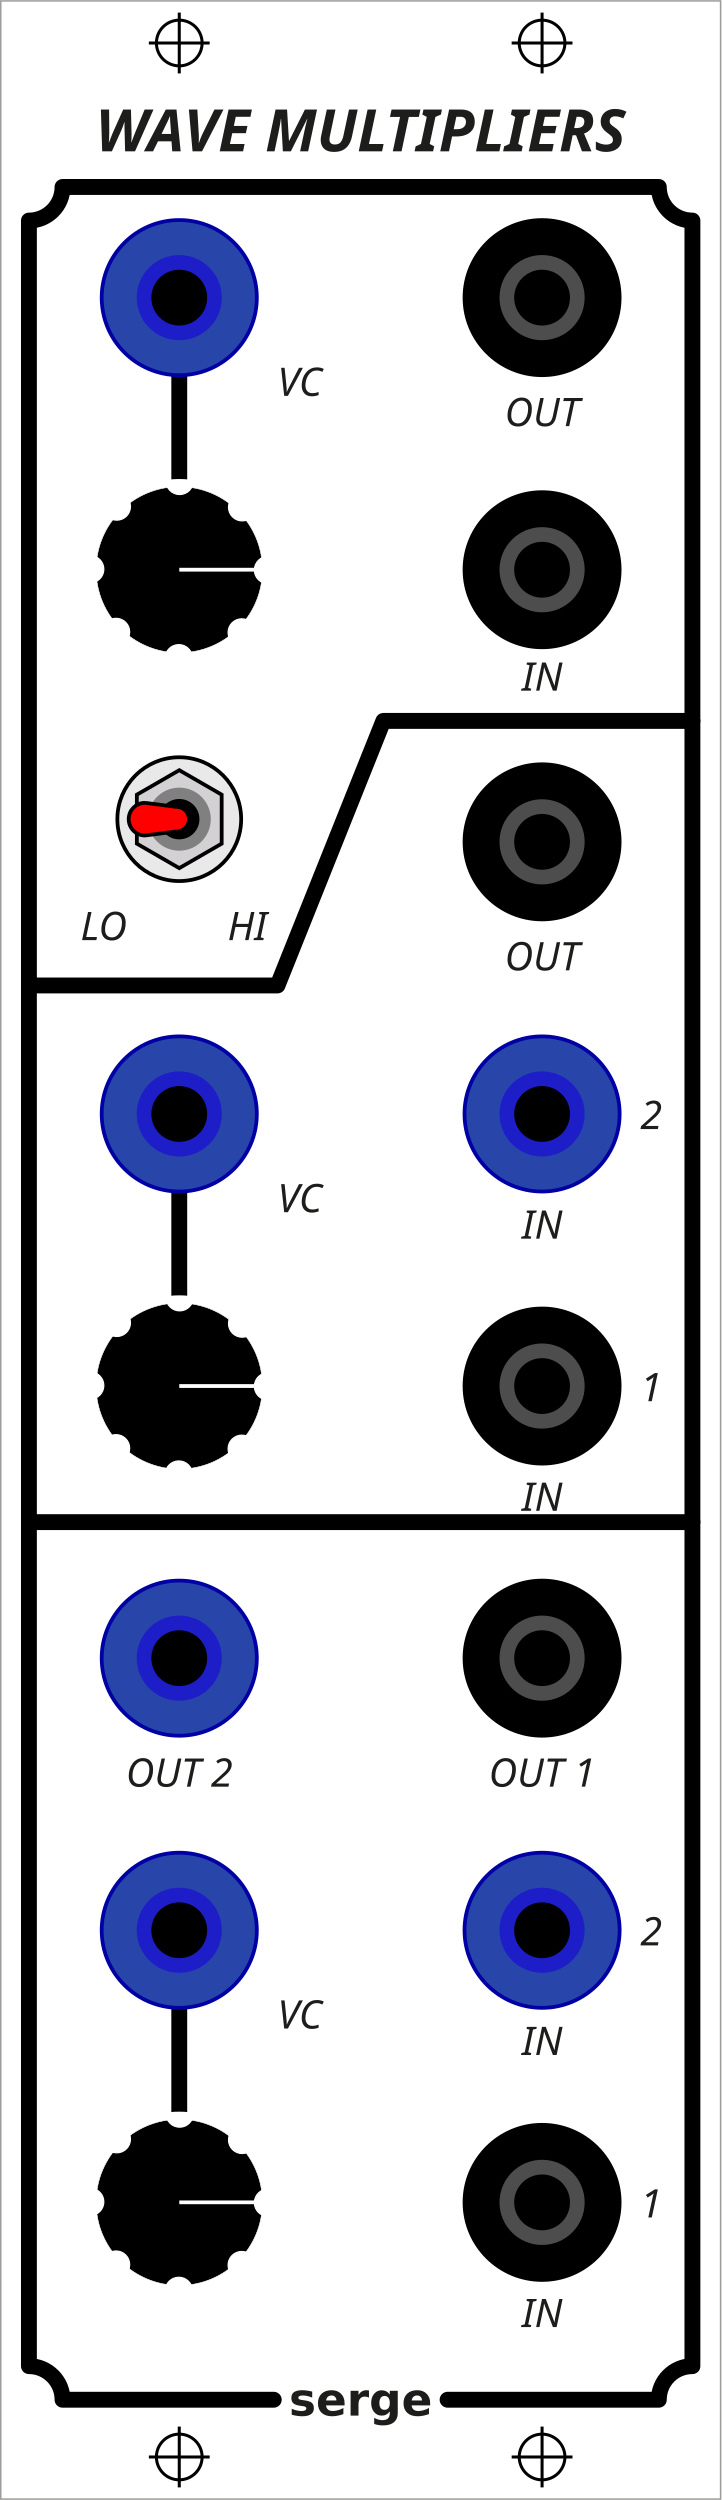
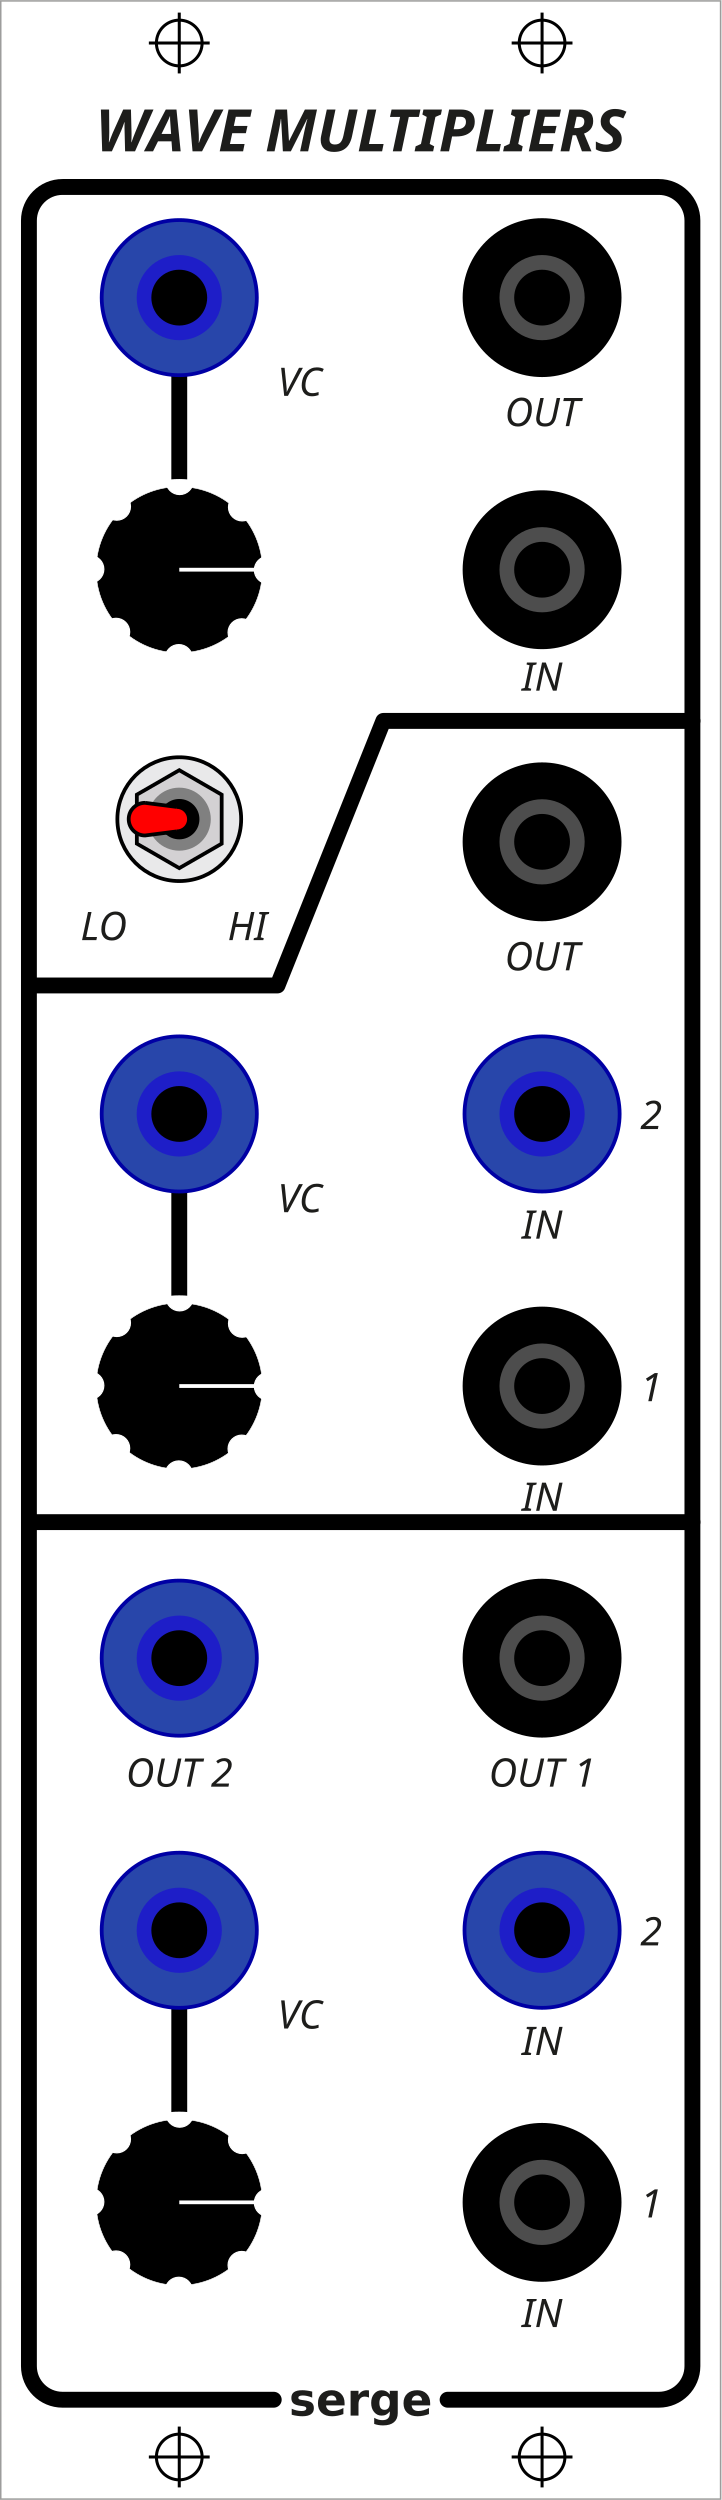
<svg xmlns="http://www.w3.org/2000/svg" xmlns:xlink="http://www.w3.org/1999/xlink" viewBox="0 0 190.866 661.417" height="6.89in" width="1.988in" xml:space="preserve" id="svg-serge" version="1.1">
  <defs id="defs-serge">
    <clipPath id="XMLID_3_-2-2-8-3-0-1-2">
      <use id="use7823-3-2-4-9-0-0" xlink:href="#XMLID_1_" x="0" y="0" width="100%" height="100%" />
    </clipPath>
    <circle id="XMLID_1_" cx="20.975" cy="20.926" r="18.024" />
  </defs>
  <g id="layer-Background">
    <rect id="background-white" x="0" y="0" width="190.866" height="661.417" style="fill:#ffffff;fill-opacity:1;stroke:none" />
    <rect x="0.2" y="0.2" width="190.466" height="661.017" style="fill:none;stroke:#9d9d9c;stroke-width:0.4" />
  </g>
  <g id="layer-Linework" transform="translate(-48.5669 -5.2913)">
-     <path d="M 167.000,640.221 L 222.890,640.221 A 8.89,8.89 0 0 1 231.780,631.332 L 231.780,63.611 A 8.89,8.89 0 0 1 222.890,54.721 L 65.110,54.721 A 8.89,8.89 0 0 1 56.220,63.611 L 56.220,631.332 A 8.89,8.89 0 0 1 65.110,640.221 L 121.000,640.221" style="display:inline;fill:none;stroke:#000000;stroke-width:4.2;stroke-linecap:round;stroke-linejoin:round" />
+     <path d="M 167.000,640.221 L 222.890,640.221 A 8.89,8.89 0 0 0 231.780,631.332 L 231.780,63.611 A 8.89,8.89 0 0 0 222.890,54.721 L 65.110,54.721 A 8.89,8.89 0 0 0 56.220,63.611 L 56.220,631.332 A 8.89,8.89 0 0 0 65.110,640.221 L 121.000,640.221" style="display:inline;fill:none;stroke:#000000;stroke-width:4.2;stroke-linecap:round;stroke-linejoin:round" />
    <text x="144.000" y="644.421" style="font-family:'Futura','Century Gothic','DejaVu Sans',sans-serif;font-weight:bold;font-size:12px;text-anchor:middle;fill:#1d1d1b">serge</text>
    <text x="144.0" y="45.291" style="font-variant:normal;font-weight:bold;font-stretch:normal;font-size:15.5px;font-family:Futura;-inkscape-font-specification:'Futura Bold';font-variant-ligatures:normal;font-variant-caps:normal;font-variant-numeric:normal;font-variant-east-asian:normal;text-align:center;writing-mode:lr-tb;text-anchor:middle;display:inline;fill:#1d1d1b;fill-opacity:1;fill-rule:nonzero;stroke:none;stroke-width:1.332;font-style:oblique">WAVE MULTIPLIERS</text>
    <path d="M 231.78,196.00 L 150.00,196.00 L 122.00,266.00 L 56.22,266.00" style="display:inline;fill:none;stroke:#000000;stroke-width:4.2;stroke-linecap:round;stroke-linejoin:round" />
    <path d="M 56.220,408.000 L 231.780,408.000" style="display:inline;fill:none;stroke:#000000;stroke-width:4.2;stroke-linecap:round;stroke-linejoin:round;stroke-dasharray:none;stroke-opacity:1" />
    <text x="122.0" y="110" style="font-variant:normal;font-weight:normal;font-stretch:normal;font-size:10.42px;font-family:Futura;-inkscape-font-specification:'Futura Bold';font-variant-ligatures:normal;font-variant-caps:normal;font-variant-numeric:normal;font-variant-east-asian:normal;text-align:start;writing-mode:lr-tb;text-anchor:start;display:inline;fill:#1d1d1b;fill-opacity:1;fill-rule:nonzero;stroke:none;stroke-width:1.332;font-style:oblique">VC</text>
    <path d="M 96.000,98.518 L 96.000,143.372" style="display:inline;fill:none;stroke:#000000;stroke-width:4.2;stroke-linecap:round;stroke-linejoin:round;stroke-dasharray:none;stroke-opacity:1" />
    <text x="122.0" y="326" style="font-variant:normal;font-weight:normal;font-stretch:normal;font-size:10.42px;font-family:Futura;-inkscape-font-specification:'Futura Bold';font-variant-ligatures:normal;font-variant-caps:normal;font-variant-numeric:normal;font-variant-east-asian:normal;text-align:start;writing-mode:lr-tb;text-anchor:start;display:inline;fill:#1d1d1b;fill-opacity:1;fill-rule:nonzero;stroke:none;stroke-width:1.332;font-style:oblique">VC</text>
    <path d="M 96.000,314.518 L 96.000,359.372" style="display:inline;fill:none;stroke:#000000;stroke-width:4.2;stroke-linecap:round;stroke-linejoin:round;stroke-dasharray:none;stroke-opacity:1" />
    <text x="122.0" y="542" style="font-variant:normal;font-weight:normal;font-stretch:normal;font-size:10.42px;font-family:Futura;-inkscape-font-specification:'Futura Bold';font-variant-ligatures:normal;font-variant-caps:normal;font-variant-numeric:normal;font-variant-east-asian:normal;text-align:start;writing-mode:lr-tb;text-anchor:start;display:inline;fill:#1d1d1b;fill-opacity:1;fill-rule:nonzero;stroke:none;stroke-width:1.332;font-style:oblique">VC</text>
    <path d="M 96.000,530.518 L 96.000,575.372" style="display:inline;fill:none;stroke:#000000;stroke-width:4.2;stroke-linecap:round;stroke-linejoin:round;stroke-dasharray:none;stroke-opacity:1" />
    <text x="76.0" y="254" style="font-variant:normal;font-weight:normal;font-stretch:normal;font-size:10.42px;font-family:Futura;-inkscape-font-specification:'Futura Bold';font-variant-ligatures:normal;font-variant-caps:normal;font-variant-numeric:normal;font-variant-east-asian:normal;text-align:center;writing-mode:lr-tb;text-anchor:middle;display:inline;fill:#1d1d1b;fill-opacity:1;fill-rule:nonzero;stroke:none;stroke-width:1.332;font-style:oblique">LO</text>
    <text x="114.0" y="254" style="font-variant:normal;font-weight:normal;font-stretch:normal;font-size:10.42px;font-family:Futura;-inkscape-font-specification:'Futura Bold';font-variant-ligatures:normal;font-variant-caps:normal;font-variant-numeric:normal;font-variant-east-asian:normal;text-align:center;writing-mode:lr-tb;text-anchor:middle;display:inline;fill:#1d1d1b;fill-opacity:1;fill-rule:nonzero;stroke:none;stroke-width:1.332;font-style:oblique">HI</text>
    <text x="96.0" y="478" style="font-variant:normal;font-weight:normal;font-stretch:normal;font-size:10.42px;font-family:Futura;-inkscape-font-specification:'Futura Bold';font-variant-ligatures:normal;font-variant-caps:normal;font-variant-numeric:normal;font-variant-east-asian:normal;text-align:center;writing-mode:lr-tb;text-anchor:middle;display:inline;fill:#1d1d1b;fill-opacity:1;fill-rule:nonzero;stroke:none;stroke-width:1.332;font-style:oblique">OUT 2</text>
    <text x="192.0" y="118" style="font-variant:normal;font-weight:normal;font-stretch:normal;font-size:10.42px;font-family:Futura;-inkscape-font-specification:'Futura Bold';font-variant-ligatures:normal;font-variant-caps:normal;font-variant-numeric:normal;font-variant-east-asian:normal;text-align:center;writing-mode:lr-tb;text-anchor:middle;display:inline;fill:#1d1d1b;fill-opacity:1;fill-rule:nonzero;stroke:none;stroke-width:1.332;font-style:oblique">OUT</text>
    <text x="192.0" y="188" style="font-variant:normal;font-weight:normal;font-stretch:normal;font-size:10.42px;font-family:Futura;-inkscape-font-specification:'Futura Bold';font-variant-ligatures:normal;font-variant-caps:normal;font-variant-numeric:normal;font-variant-east-asian:normal;text-align:center;writing-mode:lr-tb;text-anchor:middle;display:inline;fill:#1d1d1b;fill-opacity:1;fill-rule:nonzero;stroke:none;stroke-width:1.332;font-style:oblique">IN</text>
    <text x="192.0" y="262" style="font-variant:normal;font-weight:normal;font-stretch:normal;font-size:10.42px;font-family:Futura;-inkscape-font-specification:'Futura Bold';font-variant-ligatures:normal;font-variant-caps:normal;font-variant-numeric:normal;font-variant-east-asian:normal;text-align:center;writing-mode:lr-tb;text-anchor:middle;display:inline;fill:#1d1d1b;fill-opacity:1;fill-rule:nonzero;stroke:none;stroke-width:1.332;font-style:oblique">OUT</text>
    <text x="192.0" y="478" style="font-variant:normal;font-weight:normal;font-stretch:normal;font-size:10.42px;font-family:Futura;-inkscape-font-specification:'Futura Bold';font-variant-ligatures:normal;font-variant-caps:normal;font-variant-numeric:normal;font-variant-east-asian:normal;text-align:center;writing-mode:lr-tb;text-anchor:middle;display:inline;fill:#1d1d1b;fill-opacity:1;fill-rule:nonzero;stroke:none;stroke-width:1.332;font-style:oblique">OUT 1</text>
    <text x="218.0" y="304" style="font-variant:normal;font-weight:normal;font-stretch:normal;font-size:10.42px;font-family:Futura;-inkscape-font-specification:'Futura Bold';font-variant-ligatures:normal;font-variant-caps:normal;font-variant-numeric:normal;font-variant-east-asian:normal;text-align:start;writing-mode:lr-tb;text-anchor:start;display:inline;fill:#1d1d1b;fill-opacity:1;fill-rule:nonzero;stroke:none;stroke-width:1.332;font-style:oblique">2</text>
    <text x="192.0" y="333" style="font-variant:normal;font-weight:normal;font-stretch:normal;font-size:10.42px;font-family:Futura;-inkscape-font-specification:'Futura Bold';font-variant-ligatures:normal;font-variant-caps:normal;font-variant-numeric:normal;font-variant-east-asian:normal;text-align:center;writing-mode:lr-tb;text-anchor:middle;display:inline;fill:#1d1d1b;fill-opacity:1;fill-rule:nonzero;stroke:none;stroke-width:1.332;font-style:oblique">IN</text>
    <text x="218.0" y="376" style="font-variant:normal;font-weight:normal;font-stretch:normal;font-size:10.42px;font-family:Futura;-inkscape-font-specification:'Futura Bold';font-variant-ligatures:normal;font-variant-caps:normal;font-variant-numeric:normal;font-variant-east-asian:normal;text-align:start;writing-mode:lr-tb;text-anchor:start;display:inline;fill:#1d1d1b;fill-opacity:1;fill-rule:nonzero;stroke:none;stroke-width:1.332;font-style:oblique">1</text>
    <text x="192.0" y="405" style="font-variant:normal;font-weight:normal;font-stretch:normal;font-size:10.42px;font-family:Futura;-inkscape-font-specification:'Futura Bold';font-variant-ligatures:normal;font-variant-caps:normal;font-variant-numeric:normal;font-variant-east-asian:normal;text-align:center;writing-mode:lr-tb;text-anchor:middle;display:inline;fill:#1d1d1b;fill-opacity:1;fill-rule:nonzero;stroke:none;stroke-width:1.332;font-style:oblique">IN</text>
    <text x="218.0" y="520" style="font-variant:normal;font-weight:normal;font-stretch:normal;font-size:10.42px;font-family:Futura;-inkscape-font-specification:'Futura Bold';font-variant-ligatures:normal;font-variant-caps:normal;font-variant-numeric:normal;font-variant-east-asian:normal;text-align:start;writing-mode:lr-tb;text-anchor:start;display:inline;fill:#1d1d1b;fill-opacity:1;fill-rule:nonzero;stroke:none;stroke-width:1.332;font-style:oblique">2</text>
    <text x="192.0" y="549" style="font-variant:normal;font-weight:normal;font-stretch:normal;font-size:10.42px;font-family:Futura;-inkscape-font-specification:'Futura Bold';font-variant-ligatures:normal;font-variant-caps:normal;font-variant-numeric:normal;font-variant-east-asian:normal;text-align:center;writing-mode:lr-tb;text-anchor:middle;display:inline;fill:#1d1d1b;fill-opacity:1;fill-rule:nonzero;stroke:none;stroke-width:1.332;font-style:oblique">IN</text>
    <text x="218.0" y="592" style="font-variant:normal;font-weight:normal;font-stretch:normal;font-size:10.42px;font-family:Futura;-inkscape-font-specification:'Futura Bold';font-variant-ligatures:normal;font-variant-caps:normal;font-variant-numeric:normal;font-variant-east-asian:normal;text-align:start;writing-mode:lr-tb;text-anchor:start;display:inline;fill:#1d1d1b;fill-opacity:1;fill-rule:nonzero;stroke:none;stroke-width:1.332;font-style:oblique">1</text>
    <text x="192.0" y="621" style="font-variant:normal;font-weight:normal;font-stretch:normal;font-size:10.42px;font-family:Futura;-inkscape-font-specification:'Futura Bold';font-variant-ligatures:normal;font-variant-caps:normal;font-variant-numeric:normal;font-variant-east-asian:normal;text-align:center;writing-mode:lr-tb;text-anchor:middle;display:inline;fill:#1d1d1b;fill-opacity:1;fill-rule:nonzero;stroke:none;stroke-width:1.332;font-style:oblique">IN</text>
  </g>
  <g id="layer-XXX" transform="translate(-48.5669 -5.2913)">
    <g transform="matrix(1,0,0,1,-95.95958,-72.1832)">
      <g style="display:inline" id="g46362-5-5-s1" transform="matrix(1.333333,0,0,-1.333333,-192.0404,468.1833)">
        <g transform="matrix(1,0,0,0.997611,0,504)" id="g46352-9-9-s1">
          <path id="path46350-9-1-s1" style="fill:none;stroke:#1d1d1b;stroke-width:1.802;stroke-linecap:butt;stroke-linejoin:miter;stroke-miterlimit:8.825;stroke-dasharray:none;stroke-opacity:1" d="m 282.828,-265.474 10.344,-10.345" />
        </g>
        <g id="g46360-2-3-s1">
          <g id="g46358-5-2-s1">
            <g transform="matrix(1,0,0,0.997611,0,504)" id="g46356-6-0-s1">
              <path id="path46354-1-9-s1" style="fill:none;stroke:#1d1d1b;stroke-width:1.802;stroke-linecap:butt;stroke-linejoin:miter;stroke-miterlimit:8.825;stroke-dasharray:none;stroke-opacity:1" d="m 293.172,-265.474 -10.344,-10.345" />
            </g>
          </g>
        </g>
      </g>
    </g>
    <g transform="matrix(1,0,0,1,-95.95958,-0.183198)">
      <g style="display:inline" id="g46362-5-5-s3" transform="matrix(1.333333,0,0,-1.333333,-192.0404,468.1833)">
        <g transform="matrix(1,0,0,0.997611,0,504)" id="g46352-9-9-s3">
          <path id="path46350-9-1-s3" style="fill:none;stroke:#1d1d1b;stroke-width:1.802;stroke-linecap:butt;stroke-linejoin:miter;stroke-miterlimit:8.825;stroke-dasharray:none;stroke-opacity:1" d="m 282.828,-265.474 10.344,-10.345" />
        </g>
        <g id="g46360-2-3-s3">
          <g id="g46358-5-2-s3">
            <g transform="matrix(1,0,0,0.997611,0,504)" id="g46356-6-0-s3">
              <path id="path46354-1-9-s3" style="fill:none;stroke:#1d1d1b;stroke-width:1.802;stroke-linecap:butt;stroke-linejoin:miter;stroke-miterlimit:8.825;stroke-dasharray:none;stroke-opacity:1" d="m 293.172,-265.474 -10.344,-10.345" />
            </g>
          </g>
        </g>
      </g>
    </g>
    <g transform="matrix(1,0,0,1,-95.95958,143.8168)">
      <g style="display:inline" id="g46362-5-5-s5" transform="matrix(1.333333,0,0,-1.333333,-192.0404,468.1833)">
        <g transform="matrix(1,0,0,0.997611,0,504)" id="g46352-9-9-s5">
          <path id="path46350-9-1-s5" style="fill:none;stroke:#1d1d1b;stroke-width:1.802;stroke-linecap:butt;stroke-linejoin:miter;stroke-miterlimit:8.825;stroke-dasharray:none;stroke-opacity:1" d="m 282.828,-265.474 10.344,-10.345" />
        </g>
        <g id="g46360-2-3-s5">
          <g id="g46358-5-2-s5">
            <g transform="matrix(1,0,0,0.997611,0,504)" id="g46356-6-0-s5">
              <path id="path46354-1-9-s5" style="fill:none;stroke:#1d1d1b;stroke-width:1.802;stroke-linecap:butt;stroke-linejoin:miter;stroke-miterlimit:8.825;stroke-dasharray:none;stroke-opacity:1" d="m 293.172,-265.474 -10.344,-10.345" />
            </g>
          </g>
        </g>
      </g>
    </g>
    <g transform="matrix(1,0,0,1,-95.95958,215.8168)">
      <g style="display:inline" id="g46362-5-5-s7" transform="matrix(1.333333,0,0,-1.333333,-192.0404,468.1833)">
        <g transform="matrix(1,0,0,0.997611,0,504)" id="g46352-9-9-s7">
          <path id="path46350-9-1-s7" style="fill:none;stroke:#1d1d1b;stroke-width:1.802;stroke-linecap:butt;stroke-linejoin:miter;stroke-miterlimit:8.825;stroke-dasharray:none;stroke-opacity:1" d="m 282.828,-265.474 10.344,-10.345" />
        </g>
        <g id="g46360-2-3-s7">
          <g id="g46358-5-2-s7">
            <g transform="matrix(1,0,0,0.997611,0,504)" id="g46356-6-0-s7">
              <path id="path46354-1-9-s7" style="fill:none;stroke:#1d1d1b;stroke-width:1.802;stroke-linecap:butt;stroke-linejoin:miter;stroke-miterlimit:8.825;stroke-dasharray:none;stroke-opacity:1" d="m 293.172,-265.474 -10.344,-10.345" />
            </g>
          </g>
        </g>
      </g>
    </g>
    <g transform="matrix(1,0,0,1,-95.95958,359.8168)">
      <g style="display:inline" id="g46362-5-5-s9" transform="matrix(1.333333,0,0,-1.333333,-192.0404,468.1833)">
        <g transform="matrix(1,0,0,0.997611,0,504)" id="g46352-9-9-s9">
          <path id="path46350-9-1-s9" style="fill:none;stroke:#1d1d1b;stroke-width:1.802;stroke-linecap:butt;stroke-linejoin:miter;stroke-miterlimit:8.825;stroke-dasharray:none;stroke-opacity:1" d="m 282.828,-265.474 10.344,-10.345" />
        </g>
        <g id="g46360-2-3-s9">
          <g id="g46358-5-2-s9">
            <g transform="matrix(1,0,0,0.997611,0,504)" id="g46356-6-0-s9">
              <path id="path46354-1-9-s9" style="fill:none;stroke:#1d1d1b;stroke-width:1.802;stroke-linecap:butt;stroke-linejoin:miter;stroke-miterlimit:8.825;stroke-dasharray:none;stroke-opacity:1" d="m 293.172,-265.474 -10.344,-10.345" />
            </g>
          </g>
        </g>
      </g>
    </g>
    <g transform="matrix(1,0,0,1,-95.95958,431.8168)">
      <g style="display:inline" id="g46362-5-5-s11" transform="matrix(1.333333,0,0,-1.333333,-192.0404,468.1833)">
        <g transform="matrix(1,0,0,0.997611,0,504)" id="g46352-9-9-s11">
          <path id="path46350-9-1-s11" style="fill:none;stroke:#1d1d1b;stroke-width:1.802;stroke-linecap:butt;stroke-linejoin:miter;stroke-miterlimit:8.825;stroke-dasharray:none;stroke-opacity:1" d="m 282.828,-265.474 10.344,-10.345" />
        </g>
        <g id="g46360-2-3-s11">
          <g id="g46358-5-2-s11">
            <g transform="matrix(1,0,0,0.997611,0,504)" id="g46356-6-0-s11">
              <path id="path46354-1-9-s11" style="fill:none;stroke:#1d1d1b;stroke-width:1.802;stroke-linecap:butt;stroke-linejoin:miter;stroke-miterlimit:8.825;stroke-dasharray:none;stroke-opacity:1" d="m 293.172,-265.474 -10.344,-10.345" />
            </g>
          </g>
        </g>
      </g>
    </g>
    <g transform="matrix(1,0,0,1,-95.95958,65.8168)">
      <g style="display:inline" id="g46362-5-5-s13" transform="matrix(1.333333,0,0,-1.333333,-192.0404,468.1833)">
        <g transform="matrix(1,0,0,0.997611,0,504)" id="g46352-9-9-s13">
          <path id="path46350-9-1-s13" style="fill:none;stroke:#1d1d1b;stroke-width:1.802;stroke-linecap:butt;stroke-linejoin:miter;stroke-miterlimit:8.825;stroke-dasharray:none;stroke-opacity:1" d="m 282.828,-265.474 10.344,-10.345" />
        </g>
        <g id="g46360-2-3-s13">
          <g id="g46358-5-2-s13">
            <g transform="matrix(1,0,0,0.997611,0,504)" id="g46356-6-0-s13">
              <path id="path46354-1-9-s13" style="fill:none;stroke:#1d1d1b;stroke-width:1.802;stroke-linecap:butt;stroke-linejoin:miter;stroke-miterlimit:8.825;stroke-dasharray:none;stroke-opacity:1" d="m 293.172,-265.474 -10.344,-10.345" />
            </g>
          </g>
        </g>
      </g>
    </g>
    <g transform="matrix(1,0,0,1,-95.95958,287.8168)">
      <g style="display:inline" id="g46362-5-5-s15" transform="matrix(1.333333,0,0,-1.333333,-192.0404,468.1833)">
        <g transform="matrix(1,0,0,0.997611,0,504)" id="g46352-9-9-s15">
          <path id="path46350-9-1-s15" style="fill:none;stroke:#1d1d1b;stroke-width:1.802;stroke-linecap:butt;stroke-linejoin:miter;stroke-miterlimit:8.825;stroke-dasharray:none;stroke-opacity:1" d="m 282.828,-265.474 10.344,-10.345" />
        </g>
        <g id="g46360-2-3-s15">
          <g id="g46358-5-2-s15">
            <g transform="matrix(1,0,0,0.997611,0,504)" id="g46356-6-0-s15">
              <path id="path46354-1-9-s15" style="fill:none;stroke:#1d1d1b;stroke-width:1.802;stroke-linecap:butt;stroke-linejoin:miter;stroke-miterlimit:8.825;stroke-dasharray:none;stroke-opacity:1" d="m 293.172,-265.474 -10.344,-10.345" />
            </g>
          </g>
        </g>
      </g>
    </g>
    <g transform="matrix(1,0,0,1,0.04042,-72.1832)">
      <g style="display:inline" id="g46362-5-5-s17" transform="matrix(1.333333,0,0,-1.333333,-192.0404,468.1833)">
        <g transform="matrix(1,0,0,0.997611,0,504)" id="g46352-9-9-s17">
          <path id="path46350-9-1-s17" style="fill:none;stroke:#1d1d1b;stroke-width:1.802;stroke-linecap:butt;stroke-linejoin:miter;stroke-miterlimit:8.825;stroke-dasharray:none;stroke-opacity:1" d="m 282.828,-265.474 10.344,-10.345" />
        </g>
        <g id="g46360-2-3-s17">
          <g id="g46358-5-2-s17">
            <g transform="matrix(1,0,0,0.997611,0,504)" id="g46356-6-0-s17">
              <path id="path46354-1-9-s17" style="fill:none;stroke:#1d1d1b;stroke-width:1.802;stroke-linecap:butt;stroke-linejoin:miter;stroke-miterlimit:8.825;stroke-dasharray:none;stroke-opacity:1" d="m 293.172,-265.474 -10.344,-10.345" />
            </g>
          </g>
        </g>
      </g>
    </g>
    <g transform="matrix(1,0,0,1,0.04042,-0.183198)">
      <g style="display:inline" id="g46362-5-5-s19" transform="matrix(1.333333,0,0,-1.333333,-192.0404,468.1833)">
        <g transform="matrix(1,0,0,0.997611,0,504)" id="g46352-9-9-s19">
          <path id="path46350-9-1-s19" style="fill:none;stroke:#1d1d1b;stroke-width:1.802;stroke-linecap:butt;stroke-linejoin:miter;stroke-miterlimit:8.825;stroke-dasharray:none;stroke-opacity:1" d="m 282.828,-265.474 10.344,-10.345" />
        </g>
        <g id="g46360-2-3-s19">
          <g id="g46358-5-2-s19">
            <g transform="matrix(1,0,0,0.997611,0,504)" id="g46356-6-0-s19">
              <path id="path46354-1-9-s19" style="fill:none;stroke:#1d1d1b;stroke-width:1.802;stroke-linecap:butt;stroke-linejoin:miter;stroke-miterlimit:8.825;stroke-dasharray:none;stroke-opacity:1" d="m 293.172,-265.474 -10.344,-10.345" />
            </g>
          </g>
        </g>
      </g>
    </g>
    <g transform="matrix(1,0,0,1,0.04042,71.8168)">
      <g style="display:inline" id="g46362-5-5-s21" transform="matrix(1.333333,0,0,-1.333333,-192.0404,468.1833)">
        <g transform="matrix(1,0,0,0.997611,0,504)" id="g46352-9-9-s21">
          <path id="path46350-9-1-s21" style="fill:none;stroke:#1d1d1b;stroke-width:1.802;stroke-linecap:butt;stroke-linejoin:miter;stroke-miterlimit:8.825;stroke-dasharray:none;stroke-opacity:1" d="m 282.828,-265.474 10.344,-10.345" />
        </g>
        <g id="g46360-2-3-s21">
          <g id="g46358-5-2-s21">
            <g transform="matrix(1,0,0,0.997611,0,504)" id="g46356-6-0-s21">
              <path id="path46354-1-9-s21" style="fill:none;stroke:#1d1d1b;stroke-width:1.802;stroke-linecap:butt;stroke-linejoin:miter;stroke-miterlimit:8.825;stroke-dasharray:none;stroke-opacity:1" d="m 293.172,-265.474 -10.344,-10.345" />
            </g>
          </g>
        </g>
      </g>
    </g>
    <g transform="matrix(1,0,0,1,0.04042,287.8168)">
      <g style="display:inline" id="g46362-5-5-s23" transform="matrix(1.333333,0,0,-1.333333,-192.0404,468.1833)">
        <g transform="matrix(1,0,0,0.997611,0,504)" id="g46352-9-9-s23">
          <path id="path46350-9-1-s23" style="fill:none;stroke:#1d1d1b;stroke-width:1.802;stroke-linecap:butt;stroke-linejoin:miter;stroke-miterlimit:8.825;stroke-dasharray:none;stroke-opacity:1" d="m 282.828,-265.474 10.344,-10.345" />
        </g>
        <g id="g46360-2-3-s23">
          <g id="g46358-5-2-s23">
            <g transform="matrix(1,0,0,0.997611,0,504)" id="g46356-6-0-s23">
              <path id="path46354-1-9-s23" style="fill:none;stroke:#1d1d1b;stroke-width:1.802;stroke-linecap:butt;stroke-linejoin:miter;stroke-miterlimit:8.825;stroke-dasharray:none;stroke-opacity:1" d="m 293.172,-265.474 -10.344,-10.345" />
            </g>
          </g>
        </g>
      </g>
    </g>
    <g transform="matrix(1,0,0,1,0.04042,143.8168)">
      <g style="display:inline" id="g46362-5-5-s25" transform="matrix(1.333333,0,0,-1.333333,-192.0404,468.1833)">
        <g transform="matrix(1,0,0,0.997611,0,504)" id="g46352-9-9-s25">
          <path id="path46350-9-1-s25" style="fill:none;stroke:#1d1d1b;stroke-width:1.802;stroke-linecap:butt;stroke-linejoin:miter;stroke-miterlimit:8.825;stroke-dasharray:none;stroke-opacity:1" d="m 282.828,-265.474 10.344,-10.345" />
        </g>
        <g id="g46360-2-3-s25">
          <g id="g46358-5-2-s25">
            <g transform="matrix(1,0,0,0.997611,0,504)" id="g46356-6-0-s25">
              <path id="path46354-1-9-s25" style="fill:none;stroke:#1d1d1b;stroke-width:1.802;stroke-linecap:butt;stroke-linejoin:miter;stroke-miterlimit:8.825;stroke-dasharray:none;stroke-opacity:1" d="m 293.172,-265.474 -10.344,-10.345" />
            </g>
          </g>
        </g>
      </g>
    </g>
    <g transform="matrix(1,0,0,1,0.04042,215.8168)">
      <g style="display:inline" id="g46362-5-5-s27" transform="matrix(1.333333,0,0,-1.333333,-192.0404,468.1833)">
        <g transform="matrix(1,0,0,0.997611,0,504)" id="g46352-9-9-s27">
          <path id="path46350-9-1-s27" style="fill:none;stroke:#1d1d1b;stroke-width:1.802;stroke-linecap:butt;stroke-linejoin:miter;stroke-miterlimit:8.825;stroke-dasharray:none;stroke-opacity:1" d="m 282.828,-265.474 10.344,-10.345" />
        </g>
        <g id="g46360-2-3-s27">
          <g id="g46358-5-2-s27">
            <g transform="matrix(1,0,0,0.997611,0,504)" id="g46356-6-0-s27">
              <path id="path46354-1-9-s27" style="fill:none;stroke:#1d1d1b;stroke-width:1.802;stroke-linecap:butt;stroke-linejoin:miter;stroke-miterlimit:8.825;stroke-dasharray:none;stroke-opacity:1" d="m 293.172,-265.474 -10.344,-10.345" />
            </g>
          </g>
        </g>
      </g>
    </g>
    <g transform="matrix(1,0,0,1,0.04042,359.8168)">
      <g style="display:inline" id="g46362-5-5-s29" transform="matrix(1.333333,0,0,-1.333333,-192.0404,468.1833)">
        <g transform="matrix(1,0,0,0.997611,0,504)" id="g46352-9-9-s29">
          <path id="path46350-9-1-s29" style="fill:none;stroke:#1d1d1b;stroke-width:1.802;stroke-linecap:butt;stroke-linejoin:miter;stroke-miterlimit:8.825;stroke-dasharray:none;stroke-opacity:1" d="m 282.828,-265.474 10.344,-10.345" />
        </g>
        <g id="g46360-2-3-s29">
          <g id="g46358-5-2-s29">
            <g transform="matrix(1,0,0,0.997611,0,504)" id="g46356-6-0-s29">
              <path id="path46354-1-9-s29" style="fill:none;stroke:#1d1d1b;stroke-width:1.802;stroke-linecap:butt;stroke-linejoin:miter;stroke-miterlimit:8.825;stroke-dasharray:none;stroke-opacity:1" d="m 293.172,-265.474 -10.344,-10.345" />
            </g>
          </g>
        </g>
      </g>
    </g>
    <g transform="matrix(1,0,0,1,0.04042,431.8168)">
      <g style="display:inline" id="g46362-5-5-s31" transform="matrix(1.333333,0,0,-1.333333,-192.0404,468.1833)">
        <g transform="matrix(1,0,0,0.997611,0,504)" id="g46352-9-9-s31">
          <path id="path46350-9-1-s31" style="fill:none;stroke:#1d1d1b;stroke-width:1.802;stroke-linecap:butt;stroke-linejoin:miter;stroke-miterlimit:8.825;stroke-dasharray:none;stroke-opacity:1" d="m 282.828,-265.474 10.344,-10.345" />
        </g>
        <g id="g46360-2-3-s31">
          <g id="g46358-5-2-s31">
            <g transform="matrix(1,0,0,0.997611,0,504)" id="g46356-6-0-s31">
              <path id="path46354-1-9-s31" style="fill:none;stroke:#1d1d1b;stroke-width:1.802;stroke-linecap:butt;stroke-linejoin:miter;stroke-miterlimit:8.825;stroke-dasharray:none;stroke-opacity:1" d="m 293.172,-265.474 -10.344,-10.345" />
            </g>
          </g>
        </g>
      </g>
    </g>
    <g>
      <circle cx="96.000" cy="16.630" r="6.047" style="fill:none;stroke:#000000;stroke-width:0.8" />
      <path d="M 87.953,16.630 L 104.047,16.630 M 96.000,8.583 L 96.000,24.677" style="fill:none;stroke:#000000;stroke-width:0.8" />
    </g>
    <g>
      <circle cx="96.000" cy="655.370" r="6.047" style="fill:none;stroke:#000000;stroke-width:0.8" />
      <path d="M 87.953,655.370 L 104.047,655.370 M 96.000,647.323 L 96.000,663.417" style="fill:none;stroke:#000000;stroke-width:0.8" />
    </g>
    <g>
      <circle cx="192.000" cy="16.630" r="6.047" style="fill:none;stroke:#000000;stroke-width:0.8" />
      <path d="M 183.953,16.630 L 200.047,16.630 M 192.000,8.583 L 192.000,24.677" style="fill:none;stroke:#000000;stroke-width:0.8" />
    </g>
    <g>
      <circle cx="192.000" cy="655.370" r="6.047" style="fill:none;stroke:#000000;stroke-width:0.8" />
      <path d="M 183.953,655.370 L 200.047,655.370 M 192.000,647.323 L 192.000,663.417" style="fill:none;stroke:#000000;stroke-width:0.8" />
    </g>
  </g>
  <g id="layer-Jacks-Knobs" transform="translate(-48.5669 -5.2913)">
    <g transform="matrix(1,0,0,1,2e-06,-0.183199)">
      <g style="display:inline;stroke-width:0.772" transform="matrix(1.295707,0,0,1.295707,-137.2273,-242.335)" id="g46558-0-6-5-3-8-8-s2">
        <g style="stroke-width:0.772" id="g46552-9-9-6-7-1-4-s2">
          <path id="path46550-8-0-4-0-6-3-s2" style="fill:#2846aa;stroke:#0000a4;stroke-width:0.772" d="M 195.84,252 A 15.84,15.84 0 0 1 180,267.84 15.84,15.84 0 0 1 164.16,252 15.84,15.84 0 0 1 180,236.16 15.84,15.84 0 0 1 195.84,252" />
        </g>
        <g style="stroke-width:0.772" id="g46556-9-1-8-0-3-1-s2">
          <path id="path46554-4-0-0-6-8-2-s2" style="stroke:#1e1ec8;stroke-width:3" d="m 187.2,252 a 7.2,7.2 0 0 1 -7.2,7.2 7.2,7.2 0 0 1 -7.2,-7.2 7.2,7.2 0 0 1 7.2,-7.2 7.2,7.2 0 0 1 7.2,7.2" />
        </g>
      </g>
    </g>
    <g transform="matrix(1,0,0,1,0.0,-360)">
      <switch id="switch46612-7-6-2-2-6-30-s4" transform="matrix(1.304124,0,0,1.30244,68.63817,488.7178)" style="display:inline;stroke-width:0.767">
        <g id="g46610-1-8-0-1-0-8-s4" style="stroke-width:0.767">
          <g id="g46608-6-9-1-2-2-5-s4" style="stroke-width:0.767">
            <circle id="circle46574-9-7-1-3-6-0-s4" r="18.001" cy="20.947" cx="20.981" stroke-width="0.25" stroke="#000000" fill="#ffffff" />
            <circle id="circle46576-1-6-2-7-9-7-s4" r="16.878" cy="20.947" cx="20.981" stroke-width="0.125" stroke="#ffffff" />
            <g id="g46604-3-2-4-7-0-5-s4" style="stroke-width:0.767">
              <defs id="defs46580-4-2-5-6-2-79-s4">
                <circle r="18.024" cy="20.926" cx="20.975" id="circle26-s4" />
              </defs>
              <clipPath id="clipPath46584-5-2-2-1-2-3-s4">
                <use id="use46582-1-1-3-9-1-7-s4" xlink:href="#XMLID_1_" x="0" y="0" width="100%" height="100%" />
              </clipPath>
              <circle id="circle46586-8-7-2-9-7-9-s4" r="2.772" cy="21.008" cx="38.997" stroke-width="0.25" stroke="#ffffff" fill="#ffffff" clip-path="url(#XMLID_3_-2-2-8-3-0-1-2)" />
              <path id="path46588-5-4-3-7-9-97-s4" d="m 2.887,23.613 c 1.531,0.006 2.777,-1.229 2.785,-2.759 0.008,-1.532 -1.227,-2.78 -2.76,-2.788 -1.531,-0.005 -2.777,1.23 -2.787,2.763 -0.006,1.528 1.229,2.777 2.762,2.784 z" stroke-width="0.25" stroke="#ffffff" fill="#ffffff" clip-path="url(#XMLID_3_-2-2-8-3-0-1-2)" />
              <circle id="circle46590-5-0-1-9-8-9-s4" r="2.772" cy="38.933" cx="20.892" stroke-width="0.25" stroke="#ffffff" fill="#ffffff" clip-path="url(#XMLID_3_-2-2-8-3-0-1-2)" />
              <circle id="circle46592-9-2-1-0-7-9-s4" r="2.772" cy="2.897" cx="21.06" stroke-width="0.25" stroke="#ffffff" fill="#ffffff" clip-path="url(#XMLID_3_-2-2-8-3-0-1-2)" />
              <circle id="circle46594-8-1-9-6-6-8-s4" r="2.772" cy="8.249" cx="33.746" stroke-width="0.25" stroke="#ffffff" fill="#ffffff" clip-path="url(#XMLID_3_-2-2-8-3-0-1-2)" />
              <circle id="circle46596-3-8-8-5-2-8-s4" r="2.772" cy="33.693" cx="33.662" stroke-width="0.25" stroke="#ffffff" fill="#ffffff" clip-path="url(#XMLID_3_-2-2-8-3-0-1-2)" />
              <circle id="circle46598-9-1-0-1-8-5-s4" r="2.772" cy="33.59" cx="8.146" stroke-width="0.25" stroke="#ffffff" fill="#ffffff" clip-path="url(#XMLID_3_-2-2-8-3-0-1-2)" />
              <circle id="circle46600-8-6-9-7-3-5-s4" r="2.773" cy="8.104" cx="8.302" stroke-width="0.25" stroke="#ffffff" fill="#ffffff" clip-path="url(#XMLID_3_-2-2-8-3-0-1-2)" />
              <use id="use46602-7-3-5-9-8-7-s4" stroke="#ffffff" fill="none" xlink:href="#XMLID_1_" x="0" y="0" width="100%" height="100%" style="stroke-width:0.767" />
            </g>
            <line id="line46606-2-6-2-7-4-5-s4" y2="20.94" x2="20.984" y1="27.909" x1="37.586" stroke="#ffffff" fill="none" style="stroke-width:0.767" transform="rotate(337.229 20.984 20.940)" />
          </g>
        </g>
      </switch>
    </g>
    <g transform="matrix(1,0,0,1,2e-06,215.8168)">
      <g style="display:inline;stroke-width:0.772" transform="matrix(1.295707,0,0,1.295707,-137.2273,-242.335)" id="g46558-0-6-5-3-8-8-s6">
        <g style="stroke-width:0.772" id="g46552-9-9-6-7-1-4-s6">
          <path id="path46550-8-0-4-0-6-3-s6" style="fill:#2846aa;stroke:#0000a4;stroke-width:0.772" d="M 195.84,252 A 15.84,15.84 0 0 1 180,267.84 15.84,15.84 0 0 1 164.16,252 15.84,15.84 0 0 1 180,236.16 15.84,15.84 0 0 1 195.84,252" />
        </g>
        <g style="stroke-width:0.772" id="g46556-9-1-8-0-3-1-s6">
          <path id="path46554-4-0-0-6-8-2-s6" style="stroke:#1e1ec8;stroke-width:3" d="m 187.2,252 a 7.2,7.2 0 0 1 -7.2,7.2 7.2,7.2 0 0 1 -7.2,-7.2 7.2,7.2 0 0 1 7.2,-7.2 7.2,7.2 0 0 1 7.2,7.2" />
        </g>
      </g>
    </g>
    <g transform="matrix(1,0,0,1,0.0,-144)">
      <switch id="switch46612-7-6-2-2-6-30-s8" transform="matrix(1.304124,0,0,1.30244,68.63817,488.7178)" style="display:inline;stroke-width:0.767">
        <g id="g46610-1-8-0-1-0-8-s8" style="stroke-width:0.767">
          <g id="g46608-6-9-1-2-2-5-s8" style="stroke-width:0.767">
            <circle id="circle46574-9-7-1-3-6-0-s8" r="18.001" cy="20.947" cx="20.981" stroke-width="0.25" stroke="#000000" fill="#ffffff" />
            <circle id="circle46576-1-6-2-7-9-7-s8" r="16.878" cy="20.947" cx="20.981" stroke-width="0.125" stroke="#ffffff" />
            <g id="g46604-3-2-4-7-0-5-s8" style="stroke-width:0.767">
              <defs id="defs46580-4-2-5-6-2-79-s8">
                <circle r="18.024" cy="20.926" cx="20.975" id="circle26-s8" />
              </defs>
              <clipPath id="clipPath46584-5-2-2-1-2-3-s8">
                <use id="use46582-1-1-3-9-1-7-s8" xlink:href="#XMLID_1_" x="0" y="0" width="100%" height="100%" />
              </clipPath>
              <circle id="circle46586-8-7-2-9-7-9-s8" r="2.772" cy="21.008" cx="38.997" stroke-width="0.25" stroke="#ffffff" fill="#ffffff" clip-path="url(#XMLID_3_-2-2-8-3-0-1-2)" />
              <path id="path46588-5-4-3-7-9-97-s8" d="m 2.887,23.613 c 1.531,0.006 2.777,-1.229 2.785,-2.759 0.008,-1.532 -1.227,-2.78 -2.76,-2.788 -1.531,-0.005 -2.777,1.23 -2.787,2.763 -0.006,1.528 1.229,2.777 2.762,2.784 z" stroke-width="0.25" stroke="#ffffff" fill="#ffffff" clip-path="url(#XMLID_3_-2-2-8-3-0-1-2)" />
              <circle id="circle46590-5-0-1-9-8-9-s8" r="2.772" cy="38.933" cx="20.892" stroke-width="0.25" stroke="#ffffff" fill="#ffffff" clip-path="url(#XMLID_3_-2-2-8-3-0-1-2)" />
              <circle id="circle46592-9-2-1-0-7-9-s8" r="2.772" cy="2.897" cx="21.06" stroke-width="0.25" stroke="#ffffff" fill="#ffffff" clip-path="url(#XMLID_3_-2-2-8-3-0-1-2)" />
              <circle id="circle46594-8-1-9-6-6-8-s8" r="2.772" cy="8.249" cx="33.746" stroke-width="0.25" stroke="#ffffff" fill="#ffffff" clip-path="url(#XMLID_3_-2-2-8-3-0-1-2)" />
              <circle id="circle46596-3-8-8-5-2-8-s8" r="2.772" cy="33.693" cx="33.662" stroke-width="0.25" stroke="#ffffff" fill="#ffffff" clip-path="url(#XMLID_3_-2-2-8-3-0-1-2)" />
              <circle id="circle46598-9-1-0-1-8-5-s8" r="2.772" cy="33.59" cx="8.146" stroke-width="0.25" stroke="#ffffff" fill="#ffffff" clip-path="url(#XMLID_3_-2-2-8-3-0-1-2)" />
              <circle id="circle46600-8-6-9-7-3-5-s8" r="2.773" cy="8.104" cx="8.302" stroke-width="0.25" stroke="#ffffff" fill="#ffffff" clip-path="url(#XMLID_3_-2-2-8-3-0-1-2)" />
              <use id="use46602-7-3-5-9-8-7-s8" stroke="#ffffff" fill="none" xlink:href="#XMLID_1_" x="0" y="0" width="100%" height="100%" style="stroke-width:0.767" />
            </g>
            <line id="line46606-2-6-2-7-4-5-s8" y2="20.94" x2="20.984" y1="27.909" x1="37.586" stroke="#ffffff" fill="none" style="stroke-width:0.767" transform="rotate(337.229 20.984 20.940)" />
          </g>
        </g>
      </switch>
    </g>
    <g transform="matrix(1,0,0,1,2e-06,431.8168)">
      <g style="display:inline;stroke-width:0.772" transform="matrix(1.295707,0,0,1.295707,-137.2273,-242.335)" id="g46558-0-6-5-3-8-8-s10">
        <g style="stroke-width:0.772" id="g46552-9-9-6-7-1-4-s10">
          <path id="path46550-8-0-4-0-6-3-s10" style="fill:#2846aa;stroke:#0000a4;stroke-width:0.772" d="M 195.84,252 A 15.84,15.84 0 0 1 180,267.84 15.84,15.84 0 0 1 164.16,252 15.84,15.84 0 0 1 180,236.16 15.84,15.84 0 0 1 195.84,252" />
        </g>
        <g style="stroke-width:0.772" id="g46556-9-1-8-0-3-1-s10">
          <path id="path46554-4-0-0-6-8-2-s10" style="stroke:#1e1ec8;stroke-width:3" d="m 187.2,252 a 7.2,7.2 0 0 1 -7.2,7.2 7.2,7.2 0 0 1 -7.2,-7.2 7.2,7.2 0 0 1 7.2,-7.2 7.2,7.2 0 0 1 7.2,7.2" />
        </g>
      </g>
    </g>
    <g transform="matrix(1,0,0,1,0.0,72)">
      <switch id="switch46612-7-6-2-2-6-30-s12" transform="matrix(1.304124,0,0,1.30244,68.63817,488.7178)" style="display:inline;stroke-width:0.767">
        <g id="g46610-1-8-0-1-0-8-s12" style="stroke-width:0.767">
          <g id="g46608-6-9-1-2-2-5-s12" style="stroke-width:0.767">
            <circle id="circle46574-9-7-1-3-6-0-s12" r="18.001" cy="20.947" cx="20.981" stroke-width="0.25" stroke="#000000" fill="#ffffff" />
            <circle id="circle46576-1-6-2-7-9-7-s12" r="16.878" cy="20.947" cx="20.981" stroke-width="0.125" stroke="#ffffff" />
            <g id="g46604-3-2-4-7-0-5-s12" style="stroke-width:0.767">
              <defs id="defs46580-4-2-5-6-2-79-s12">
                <circle r="18.024" cy="20.926" cx="20.975" id="circle26-s12" />
              </defs>
              <clipPath id="clipPath46584-5-2-2-1-2-3-s12">
                <use id="use46582-1-1-3-9-1-7-s12" xlink:href="#XMLID_1_" x="0" y="0" width="100%" height="100%" />
              </clipPath>
              <circle id="circle46586-8-7-2-9-7-9-s12" r="2.772" cy="21.008" cx="38.997" stroke-width="0.25" stroke="#ffffff" fill="#ffffff" clip-path="url(#XMLID_3_-2-2-8-3-0-1-2)" />
              <path id="path46588-5-4-3-7-9-97-s12" d="m 2.887,23.613 c 1.531,0.006 2.777,-1.229 2.785,-2.759 0.008,-1.532 -1.227,-2.78 -2.76,-2.788 -1.531,-0.005 -2.777,1.23 -2.787,2.763 -0.006,1.528 1.229,2.777 2.762,2.784 z" stroke-width="0.25" stroke="#ffffff" fill="#ffffff" clip-path="url(#XMLID_3_-2-2-8-3-0-1-2)" />
              <circle id="circle46590-5-0-1-9-8-9-s12" r="2.772" cy="38.933" cx="20.892" stroke-width="0.25" stroke="#ffffff" fill="#ffffff" clip-path="url(#XMLID_3_-2-2-8-3-0-1-2)" />
              <circle id="circle46592-9-2-1-0-7-9-s12" r="2.772" cy="2.897" cx="21.06" stroke-width="0.25" stroke="#ffffff" fill="#ffffff" clip-path="url(#XMLID_3_-2-2-8-3-0-1-2)" />
              <circle id="circle46594-8-1-9-6-6-8-s12" r="2.772" cy="8.249" cx="33.746" stroke-width="0.25" stroke="#ffffff" fill="#ffffff" clip-path="url(#XMLID_3_-2-2-8-3-0-1-2)" />
              <circle id="circle46596-3-8-8-5-2-8-s12" r="2.772" cy="33.693" cx="33.662" stroke-width="0.25" stroke="#ffffff" fill="#ffffff" clip-path="url(#XMLID_3_-2-2-8-3-0-1-2)" />
              <circle id="circle46598-9-1-0-1-8-5-s12" r="2.772" cy="33.59" cx="8.146" stroke-width="0.25" stroke="#ffffff" fill="#ffffff" clip-path="url(#XMLID_3_-2-2-8-3-0-1-2)" />
              <circle id="circle46600-8-6-9-7-3-5-s12" r="2.773" cy="8.104" cx="8.302" stroke-width="0.25" stroke="#ffffff" fill="#ffffff" clip-path="url(#XMLID_3_-2-2-8-3-0-1-2)" />
              <use id="use46602-7-3-5-9-8-7-s12" stroke="#ffffff" fill="none" xlink:href="#XMLID_1_" x="0" y="0" width="100%" height="100%" style="stroke-width:0.767" />
            </g>
            <line id="line46606-2-6-2-7-4-5-s12" y2="20.94" x2="20.984" y1="27.909" x1="37.586" stroke="#ffffff" fill="none" style="stroke-width:0.767" transform="rotate(337.229 20.984 20.940)" />
          </g>
        </g>
      </switch>
    </g>
    <g transform="rotate(90 96.0 222)">
      <g transform="matrix(1,0,0,1,-479.7065,-78.18319)">
        <g style="display:inline" transform="translate(179.7065,-59.81681)" id="g46124-8-9-5-0-8-0-s14">
          <g id="g46114-6-2-8-7-6-0-s14">
            <circle id="circle46112-0-7-3-0-1-9-s14" r="16.38" cy="360" cx="396" stroke="#000000" fill="#e9e9ea" />
          </g>
          <polygon id="polygon46116-8-1-5-4-4-7-s14" points="402.48,348.776 408.961,360 402.48,371.224 389.52,371.224 383.039,360 389.52,348.776 " stroke="#000000" fill="#d3d1d3" />
          <g id="g46120-1-3-6-5-0-1-s14">
            <circle id="circle46118-8-6-1-1-8-7-s14" r="6.84" cy="360" cx="396" stroke-width="3" stroke="#808080" />
          </g>
          <path id="path46122-5-6-7-4-1-4-s14" d="m 391.68,369.058 c 0,2.386 1.935,4.32 4.32,4.32 2.385,0 4.32,-1.935 4.32,-4.32 l -1.08,-8.396 v 0.001 c 0,-1.789 -1.45,-3.24 -3.24,-3.24 -1.789,0 -3.24,1.451 -3.24,3.24 v -0.001 l -1.08,8.396" stroke="#000000" fill="#ff0000" />
        </g>
      </g>
    </g>
    <g transform="matrix(1,0,0,1,2e-06,359.8168)">
      <g style="display:inline;stroke-width:0.772" transform="matrix(1.295707,0,0,1.295707,-137.2273,-242.335)" id="g46558-0-6-5-3-8-8-s16">
        <g style="stroke-width:0.772" id="g46552-9-9-6-7-1-4-s16">
          <path id="path46550-8-0-4-0-6-3-s16" style="fill:#2846aa;stroke:#0000a4;stroke-width:0.772" d="M 195.84,252 A 15.84,15.84 0 0 1 180,267.84 15.84,15.84 0 0 1 164.16,252 15.84,15.84 0 0 1 180,236.16 15.84,15.84 0 0 1 195.84,252" />
        </g>
        <g style="stroke-width:0.772" id="g46556-9-1-8-0-3-1-s16">
          <path id="path46554-4-0-0-6-8-2-s16" style="stroke:#1e1ec8;stroke-width:3" d="m 187.2,252 a 7.2,7.2 0 0 1 -7.2,7.2 7.2,7.2 0 0 1 -7.2,-7.2 7.2,7.2 0 0 1 7.2,-7.2 7.2,7.2 0 0 1 7.2,7.2" />
        </g>
      </g>
    </g>
    <g transform="matrix(1,0,0,1,-47.98307,-35.92704)">
      <g style="display:inline;stroke-width:0.772" transform="matrix(1.295292,0,0,1.295294,6.830493,-113.2258)" id="g46548-2-1-0-s18">
        <g style="stroke-width:0.772" id="g46542-4-3-17-s18">
          <path id="path46540-9-1-1-s18" style="stroke:#000000;stroke-width:0.772" d="M 195.84,180 A 15.84,15.84 0 0 1 180,195.84 15.84,15.84 0 0 1 164.16,180 15.84,15.84 0 0 1 180,164.16 15.84,15.84 0 0 1 195.84,180" />
        </g>
        <g style="stroke-width:0.772" id="g46546-3-1-90-s18">
          <path id="path46544-1-8-4-s18" style="stroke:#4d4d4d;stroke-width:3" d="m 187.2,180 a 7.2,7.2 0 0 1 -7.2,7.2 7.2,7.2 0 0 1 -7.2,-7.2 7.2,7.2 0 0 1 7.2,-7.2 7.2,7.2 0 0 1 7.2,7.2" />
        </g>
      </g>
    </g>
    <g transform="matrix(1,0,0,1,-47.98307,36.07296)">
      <g style="display:inline;stroke-width:0.772" transform="matrix(1.295292,0,0,1.295294,6.830493,-113.2258)" id="g46548-2-1-0-s20">
        <g style="stroke-width:0.772" id="g46542-4-3-17-s20">
          <path id="path46540-9-1-1-s20" style="stroke:#000000;stroke-width:0.772" d="M 195.84,180 A 15.84,15.84 0 0 1 180,195.84 15.84,15.84 0 0 1 164.16,180 15.84,15.84 0 0 1 180,164.16 15.84,15.84 0 0 1 195.84,180" />
        </g>
        <g style="stroke-width:0.772" id="g46546-3-1-90-s20">
          <path id="path46544-1-8-4-s20" style="stroke:#4d4d4d;stroke-width:3" d="m 187.2,180 a 7.2,7.2 0 0 1 -7.2,7.2 7.2,7.2 0 0 1 -7.2,-7.2 7.2,7.2 0 0 1 7.2,-7.2 7.2,7.2 0 0 1 7.2,7.2" />
        </g>
      </g>
    </g>
    <g transform="matrix(1,0,0,1,-47.98307,108.073)">
      <g style="display:inline;stroke-width:0.772" transform="matrix(1.295292,0,0,1.295294,6.830493,-113.2258)" id="g46548-2-1-0-s22">
        <g style="stroke-width:0.772" id="g46542-4-3-17-s22">
          <path id="path46540-9-1-1-s22" style="stroke:#000000;stroke-width:0.772" d="M 195.84,180 A 15.84,15.84 0 0 1 180,195.84 15.84,15.84 0 0 1 164.16,180 15.84,15.84 0 0 1 180,164.16 15.84,15.84 0 0 1 195.84,180" />
        </g>
        <g style="stroke-width:0.772" id="g46546-3-1-90-s22">
          <path id="path46544-1-8-4-s22" style="stroke:#4d4d4d;stroke-width:3" d="m 187.2,180 a 7.2,7.2 0 0 1 -7.2,7.2 7.2,7.2 0 0 1 -7.2,-7.2 7.2,7.2 0 0 1 7.2,-7.2 7.2,7.2 0 0 1 7.2,7.2" />
        </g>
      </g>
    </g>
    <g transform="matrix(1,0,0,1,-47.98307,324.073)">
      <g style="display:inline;stroke-width:0.772" transform="matrix(1.295292,0,0,1.295294,6.830493,-113.2258)" id="g46548-2-1-0-s24">
        <g style="stroke-width:0.772" id="g46542-4-3-17-s24">
          <path id="path46540-9-1-1-s24" style="stroke:#000000;stroke-width:0.772" d="M 195.84,180 A 15.84,15.84 0 0 1 180,195.84 15.84,15.84 0 0 1 164.16,180 15.84,15.84 0 0 1 180,164.16 15.84,15.84 0 0 1 195.84,180" />
        </g>
        <g style="stroke-width:0.772" id="g46546-3-1-90-s24">
          <path id="path46544-1-8-4-s24" style="stroke:#4d4d4d;stroke-width:3" d="m 187.2,180 a 7.2,7.2 0 0 1 -7.2,7.2 7.2,7.2 0 0 1 -7.2,-7.2 7.2,7.2 0 0 1 7.2,-7.2 7.2,7.2 0 0 1 7.2,7.2" />
        </g>
      </g>
    </g>
    <g transform="matrix(1,0,0,1,96,215.8168)">
      <g style="display:inline;stroke-width:0.772" transform="matrix(1.295707,0,0,1.295707,-137.2273,-242.335)" id="g46558-0-6-5-3-8-8-s26">
        <g style="stroke-width:0.772" id="g46552-9-9-6-7-1-4-s26">
          <path id="path46550-8-0-4-0-6-3-s26" style="fill:#2846aa;stroke:#0000a4;stroke-width:0.772" d="M 195.84,252 A 15.84,15.84 0 0 1 180,267.84 15.84,15.84 0 0 1 164.16,252 15.84,15.84 0 0 1 180,236.16 15.84,15.84 0 0 1 195.84,252" />
        </g>
        <g style="stroke-width:0.772" id="g46556-9-1-8-0-3-1-s26">
          <path id="path46554-4-0-0-6-8-2-s26" style="stroke:#1e1ec8;stroke-width:3" d="m 187.2,252 a 7.2,7.2 0 0 1 -7.2,7.2 7.2,7.2 0 0 1 -7.2,-7.2 7.2,7.2 0 0 1 7.2,-7.2 7.2,7.2 0 0 1 7.2,7.2" />
        </g>
      </g>
    </g>
    <g transform="matrix(1,0,0,1,-47.98307,252.073)">
      <g style="display:inline;stroke-width:0.772" transform="matrix(1.295292,0,0,1.295294,6.830493,-113.2258)" id="g46548-2-1-0-s28">
        <g style="stroke-width:0.772" id="g46542-4-3-17-s28">
          <path id="path46540-9-1-1-s28" style="stroke:#000000;stroke-width:0.772" d="M 195.84,180 A 15.84,15.84 0 0 1 180,195.84 15.84,15.84 0 0 1 164.16,180 15.84,15.84 0 0 1 180,164.16 15.84,15.84 0 0 1 195.84,180" />
        </g>
        <g style="stroke-width:0.772" id="g46546-3-1-90-s28">
          <path id="path46544-1-8-4-s28" style="stroke:#4d4d4d;stroke-width:3" d="m 187.2,180 a 7.2,7.2 0 0 1 -7.2,7.2 7.2,7.2 0 0 1 -7.2,-7.2 7.2,7.2 0 0 1 7.2,-7.2 7.2,7.2 0 0 1 7.2,7.2" />
        </g>
      </g>
    </g>
    <g transform="matrix(1,0,0,1,96,431.8168)">
      <g style="display:inline;stroke-width:0.772" transform="matrix(1.295707,0,0,1.295707,-137.2273,-242.335)" id="g46558-0-6-5-3-8-8-s30">
        <g style="stroke-width:0.772" id="g46552-9-9-6-7-1-4-s30">
          <path id="path46550-8-0-4-0-6-3-s30" style="fill:#2846aa;stroke:#0000a4;stroke-width:0.772" d="M 195.84,252 A 15.84,15.84 0 0 1 180,267.84 15.84,15.84 0 0 1 164.16,252 15.84,15.84 0 0 1 180,236.16 15.84,15.84 0 0 1 195.84,252" />
        </g>
        <g style="stroke-width:0.772" id="g46556-9-1-8-0-3-1-s30">
          <path id="path46554-4-0-0-6-8-2-s30" style="stroke:#1e1ec8;stroke-width:3" d="m 187.2,252 a 7.2,7.2 0 0 1 -7.2,7.2 7.2,7.2 0 0 1 -7.2,-7.2 7.2,7.2 0 0 1 7.2,-7.2 7.2,7.2 0 0 1 7.2,7.2" />
        </g>
      </g>
    </g>
    <g transform="matrix(1,0,0,1,-47.98307,468.073)">
      <g style="display:inline;stroke-width:0.772" transform="matrix(1.295292,0,0,1.295294,6.830493,-113.2258)" id="g46548-2-1-0-s32">
        <g style="stroke-width:0.772" id="g46542-4-3-17-s32">
          <path id="path46540-9-1-1-s32" style="stroke:#000000;stroke-width:0.772" d="M 195.84,180 A 15.84,15.84 0 0 1 180,195.84 15.84,15.84 0 0 1 164.16,180 15.84,15.84 0 0 1 180,164.16 15.84,15.84 0 0 1 195.84,180" />
        </g>
        <g style="stroke-width:0.772" id="g46546-3-1-90-s32">
          <path id="path46544-1-8-4-s32" style="stroke:#4d4d4d;stroke-width:3" d="m 187.2,180 a 7.2,7.2 0 0 1 -7.2,7.2 7.2,7.2 0 0 1 -7.2,-7.2 7.2,7.2 0 0 1 7.2,-7.2 7.2,7.2 0 0 1 7.2,7.2" />
        </g>
      </g>
    </g>
  </g>
</svg>
